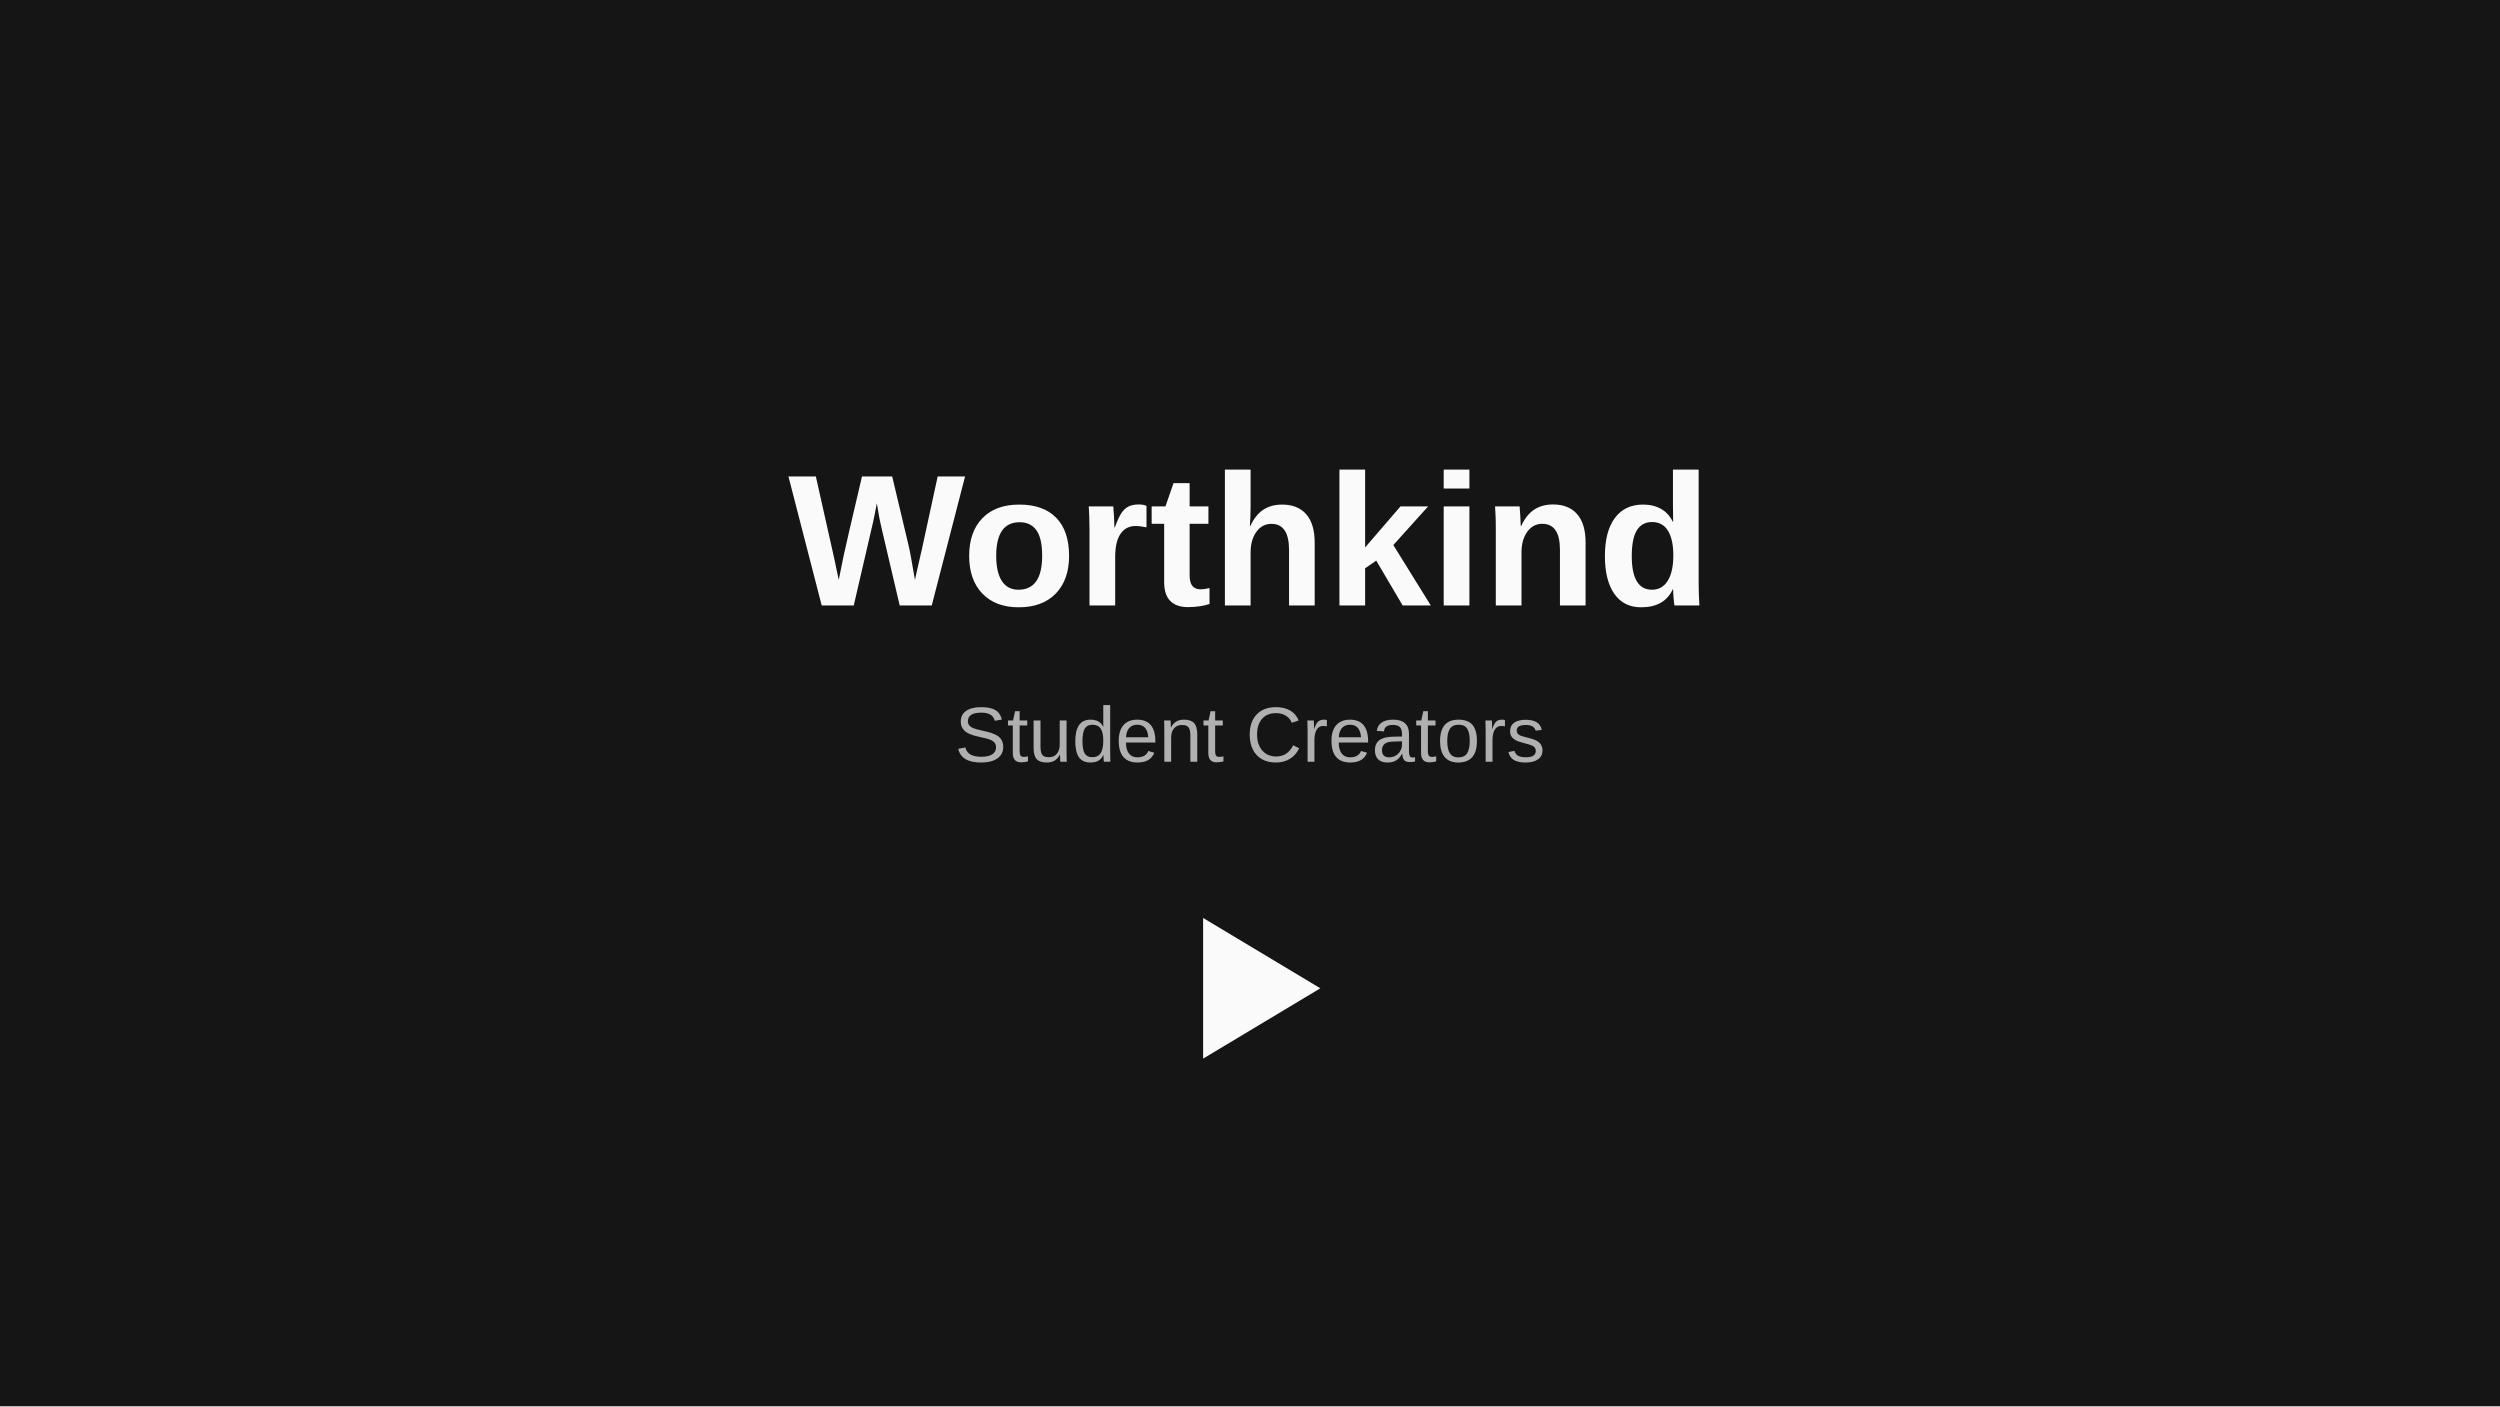
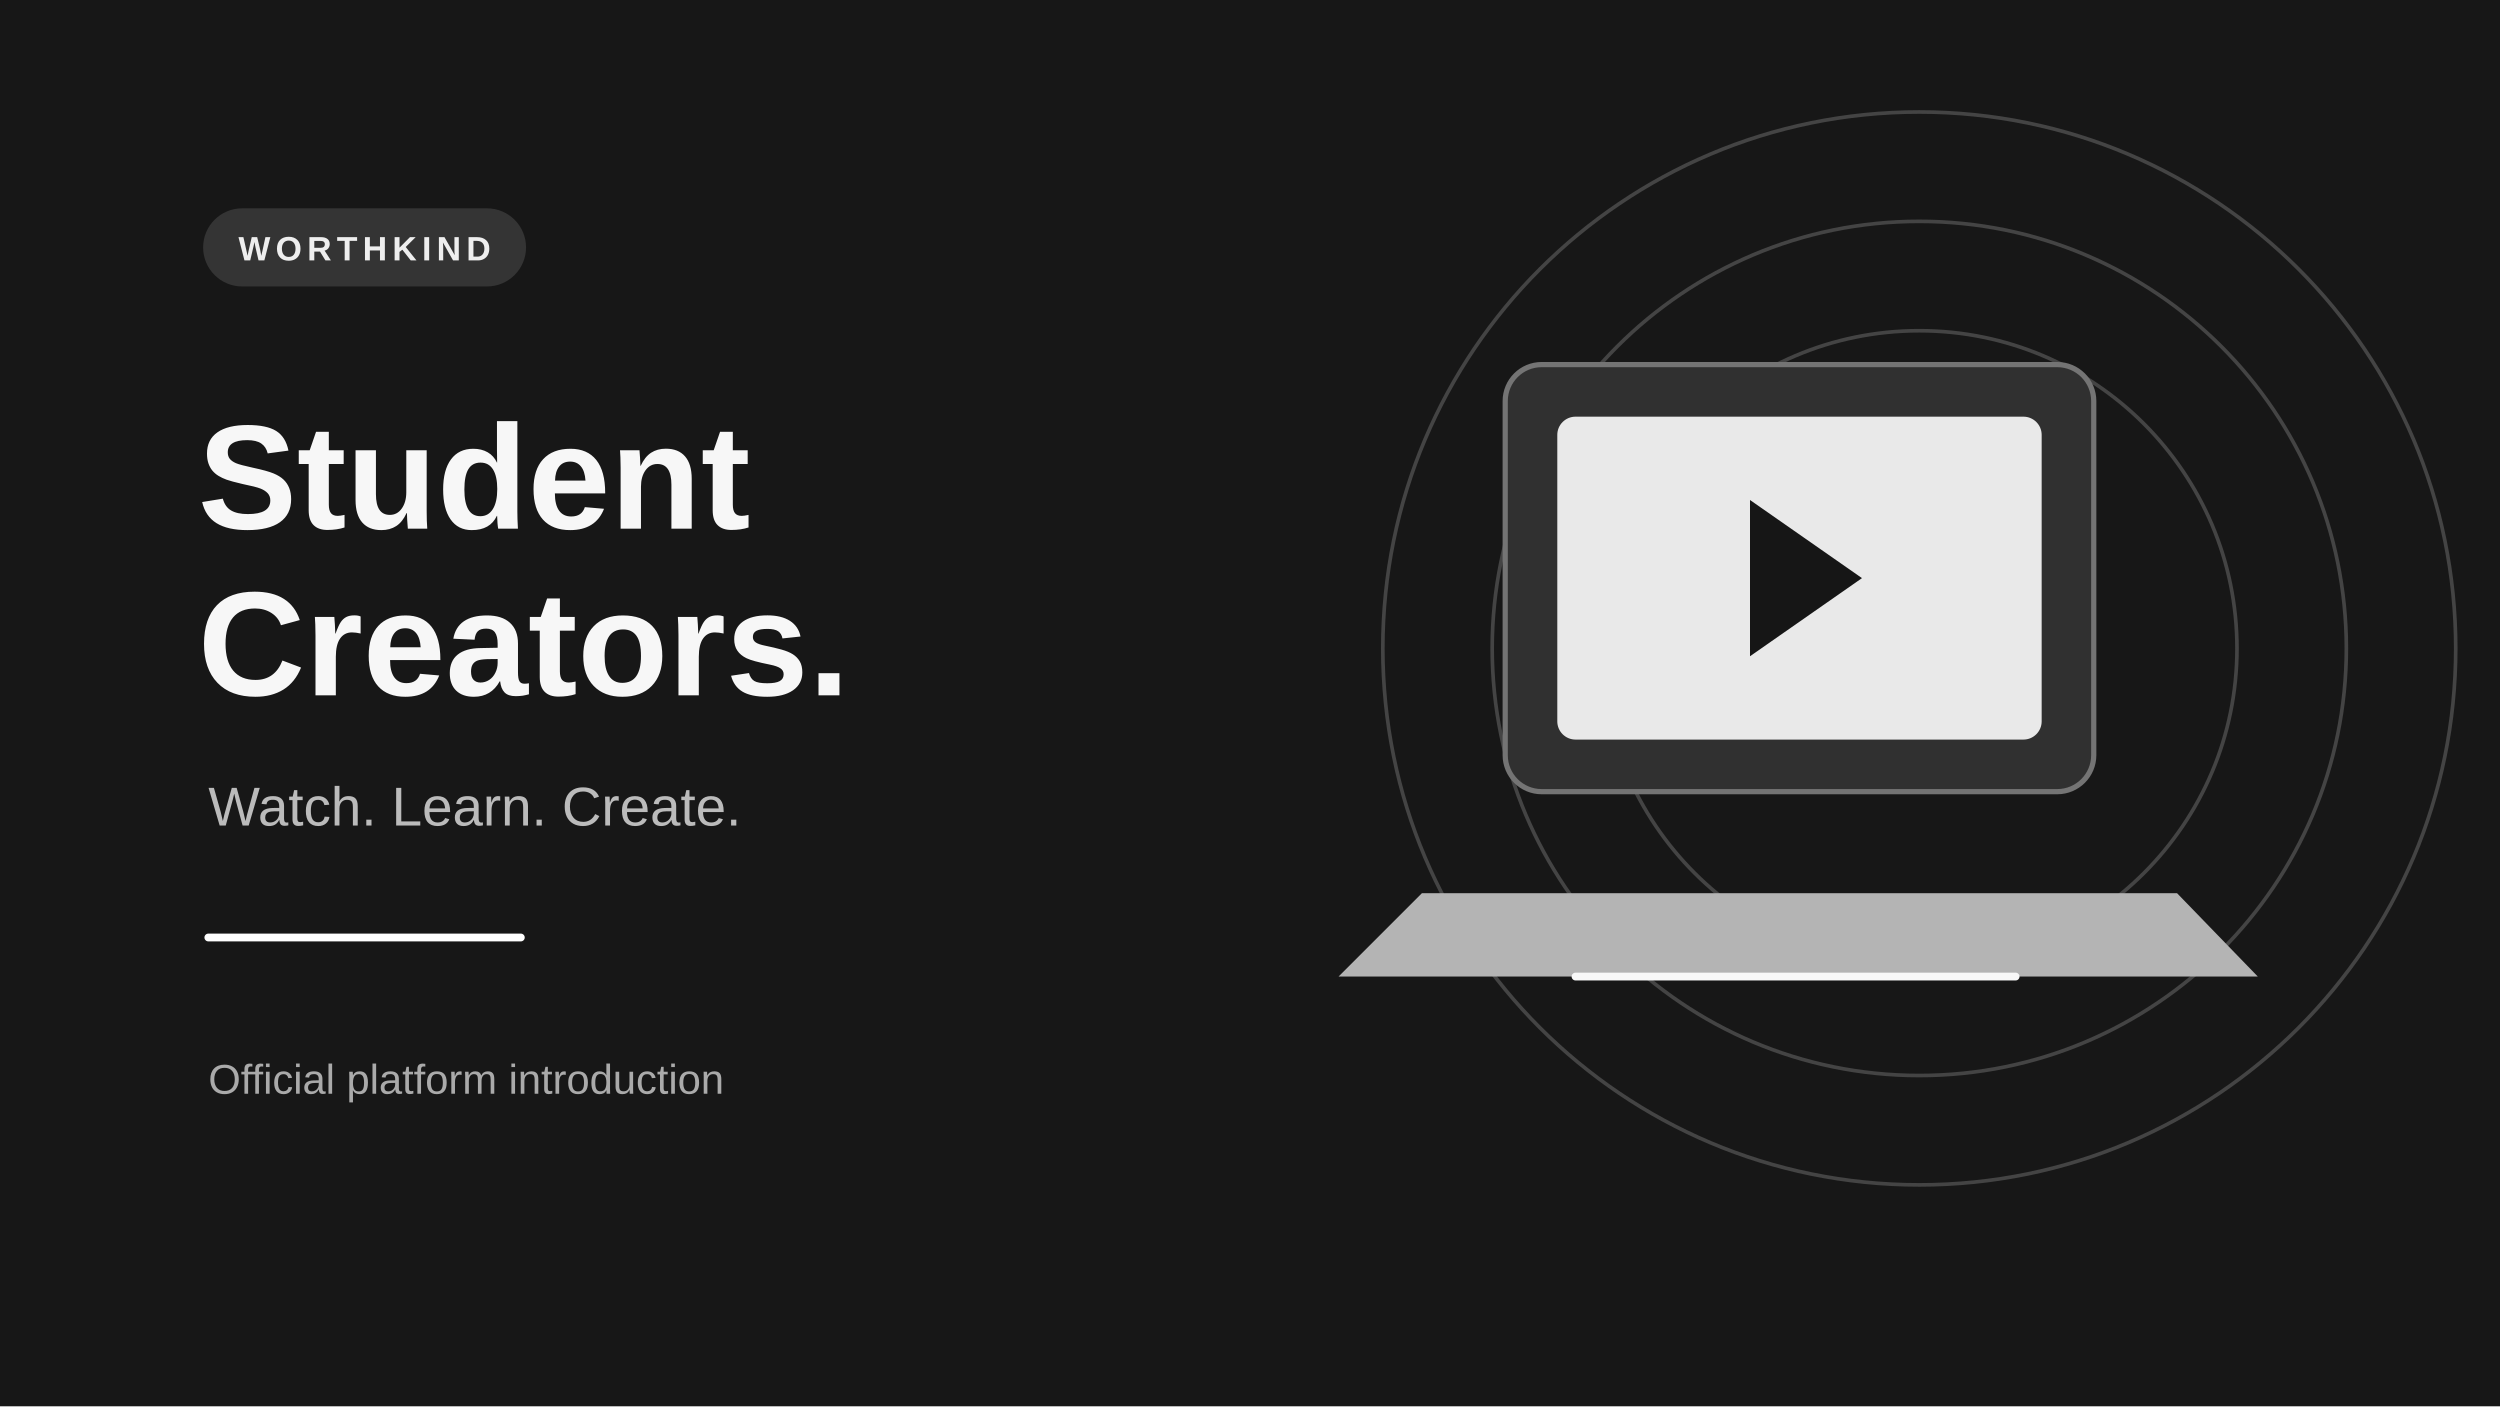
- <svg xmlns="http://www.w3.org/2000/svg" viewBox="0 0 640 360">
-   <rect width="640" height="360" fill="#151515" />
-   <text x="320" y="155" text-anchor="middle" font-family="Arial,sans-serif" font-size="48" font-weight="bold" fill="#fafafa">Worthkind</text>
-   <text x="320" y="195" text-anchor="middle" font-family="Arial,sans-serif" font-size="20" fill="#b0b0b0">Student Creators</text>
-   <path d="M308 235v36l30-18z" fill="#fafafa" />
+ <svg xmlns="http://www.w3.org/2000/svg" viewBox="0 0 960 540">
+   <rect width="960" height="540" fill="#171717" />
+   <g fill="none" stroke="#444" stroke-width="1.4">
+     <circle cx="737" cy="249" r="206" />
+     <circle cx="737" cy="249" r="164" />
+     <circle cx="737" cy="249" r="122" />
+   </g>
+   <path d="M592 140h198a14 14 0 0 1 14 14v136a14 14 0 0 1-14 14H592a14 14 0 0 1-14-14V154a14 14 0 0 1 14-14z" fill="#303030" stroke="#747474" stroke-width="2" />
+   <rect x="598" y="160" width="186" height="124" rx="7" fill="#e9e9e9" />
+   <path d="m672 192 43 30-43 30z" fill="#161616" />
+   <path d="M546 343h290l31 32H514z" fill="#b4b4b4" />
+   <path d="M605 375h169" stroke="#f8f8f8" stroke-width="3" stroke-linecap="round" />
+   <rect x="78" y="80" width="124" height="30" rx="15" fill="#343434" />
+   <text x="140" y="100" text-anchor="middle" font-family="Arial,sans-serif" font-size="13" font-weight="bold" letter-spacing="2" fill="#eee">WORTHKIND</text>
+   <text x="76" y="203" font-family="Arial,sans-serif" font-size="57" font-weight="bold" fill="#f7f7f7">Student</text>
+   <text x="76" y="267" font-family="Arial,sans-serif" font-size="57" font-weight="bold" fill="#f7f7f7">Creators.</text>
+   <text x="80" y="317" font-family="Arial,sans-serif" font-size="21" fill="#bbb">Watch. Learn. Create.</text>
+   <path d="M80 360h120" stroke="#fff" stroke-width="3" stroke-linecap="round" />
+   <text x="80" y="420" font-family="Arial,sans-serif" font-size="16" fill="#aaa">Official platform introduction</text>
</svg>
